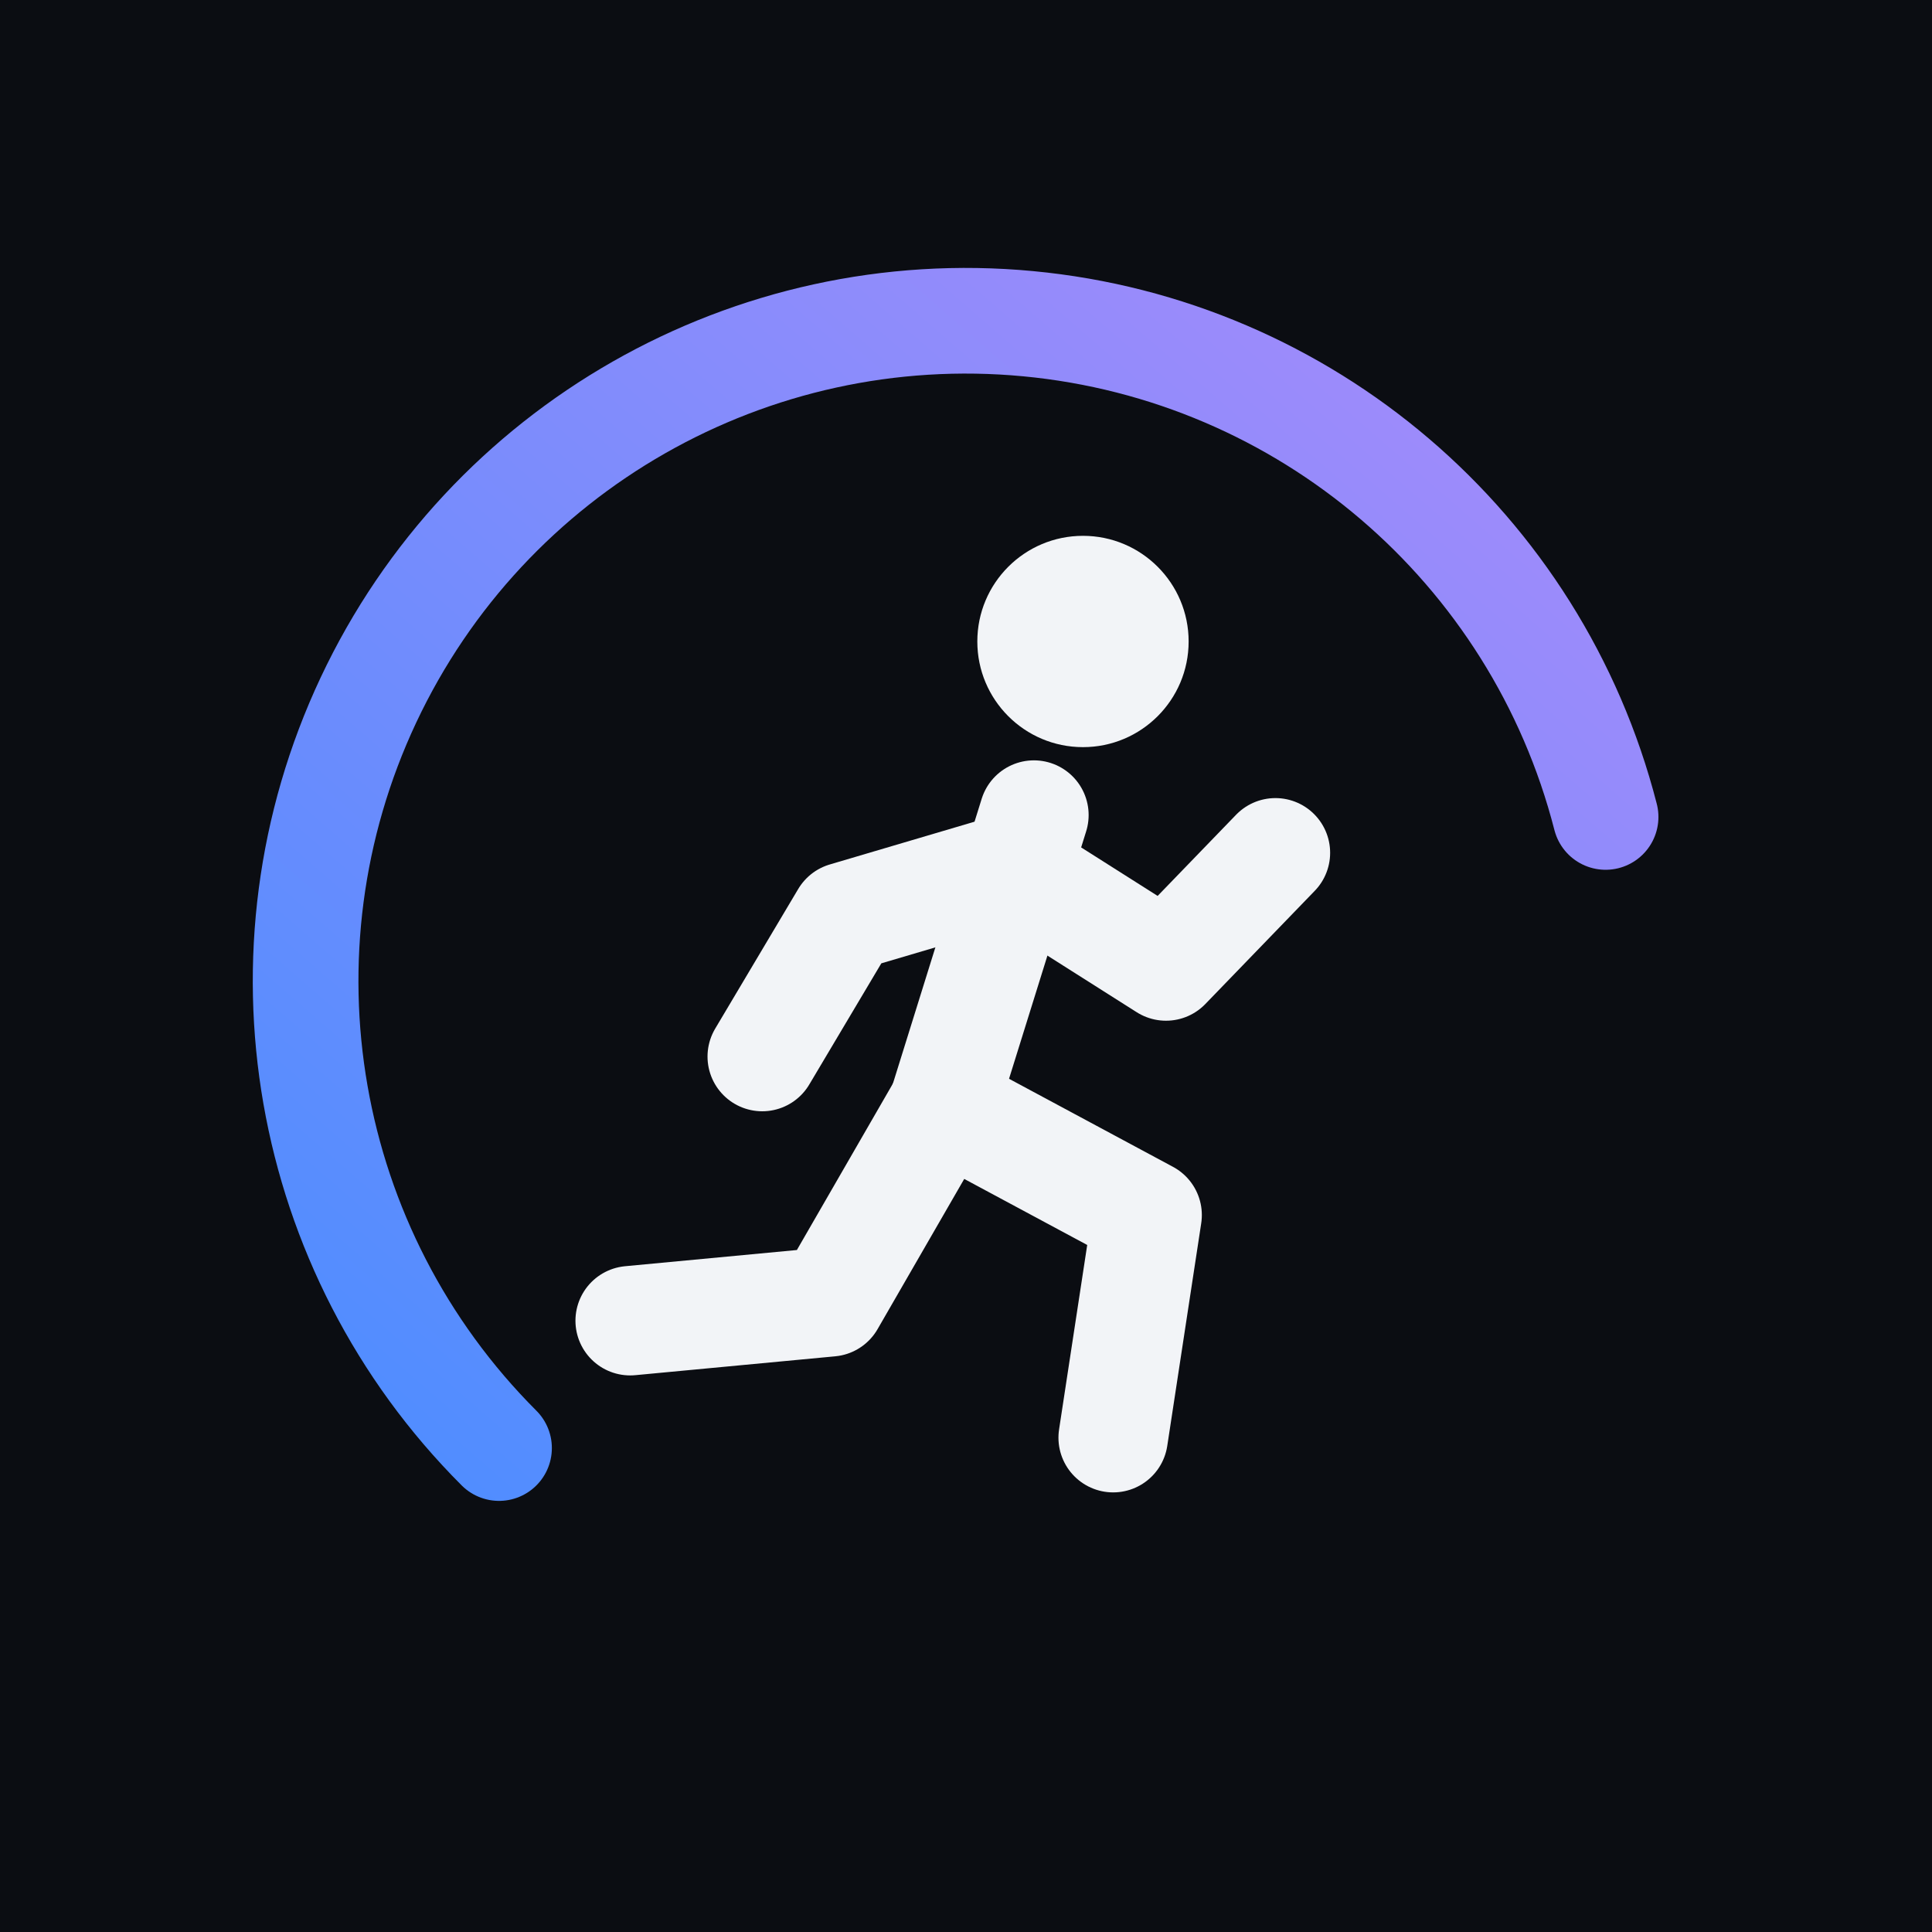
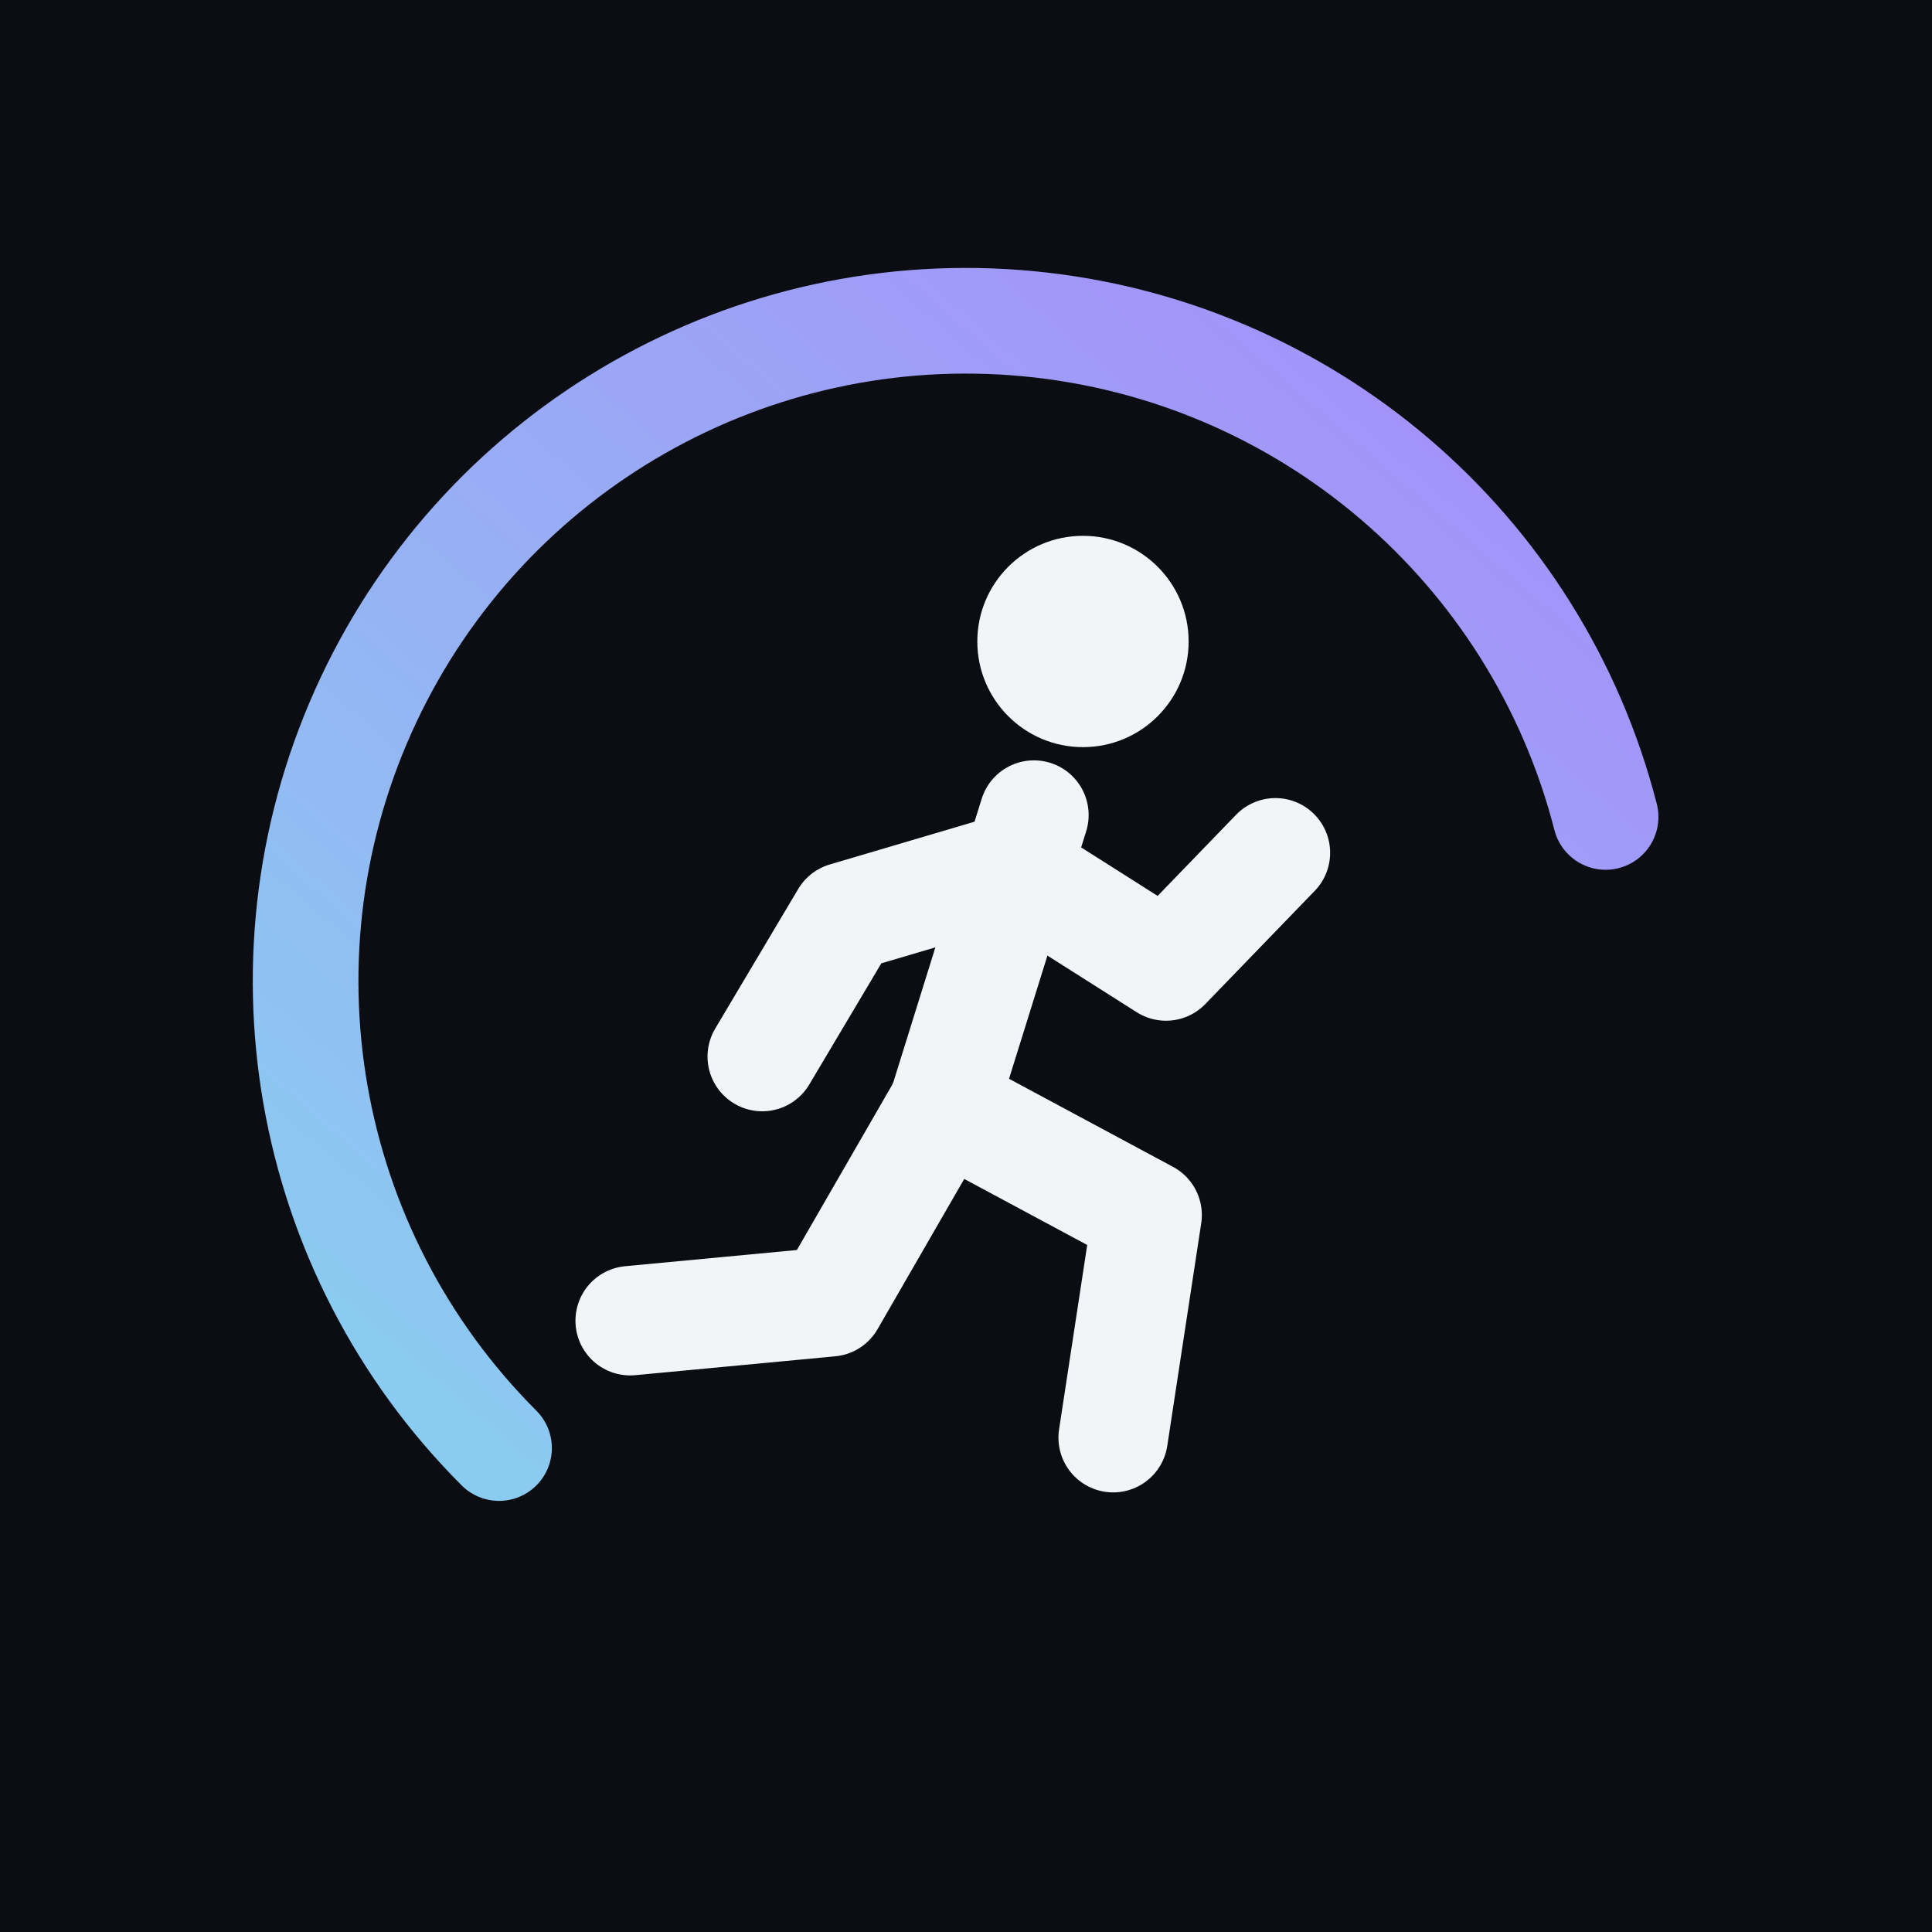
<svg xmlns="http://www.w3.org/2000/svg" viewBox="0 0 1024 1024" width="1024" height="1024">
  <defs>
    <linearGradient id="arc" x1="0" y1="1" x2="1" y2="0">
-       <stop offset="0" stop-color="#4d8dff" />
+       <stop offset="0" stop-color="#89cff0" />
      <stop offset="1" stop-color="#a78bfa" />
    </linearGradient>
  </defs>
  <rect width="1024" height="1024" fill="#0b0d12" />
  <path d="M264.5 767.5A350 350 0 1 1 851.0 433.0" fill="none" stroke="url(#arc)" stroke-width="56" stroke-linecap="round" />
  <g fill="none" stroke="#f2f4f7" stroke-width="58" stroke-linecap="round" stroke-linejoin="round">
    <path d="M548 432L500 586" />
    <path d="M536 460L618 512L676 452" />
    <path d="M536 460L448 486L404 560" />
    <path d="M500 586L608 644L590 762" />
    <path d="M500 586L440 690L334 700" />
  </g>
  <circle cx="574" cy="340" r="56" fill="#f2f4f7" />
</svg>
